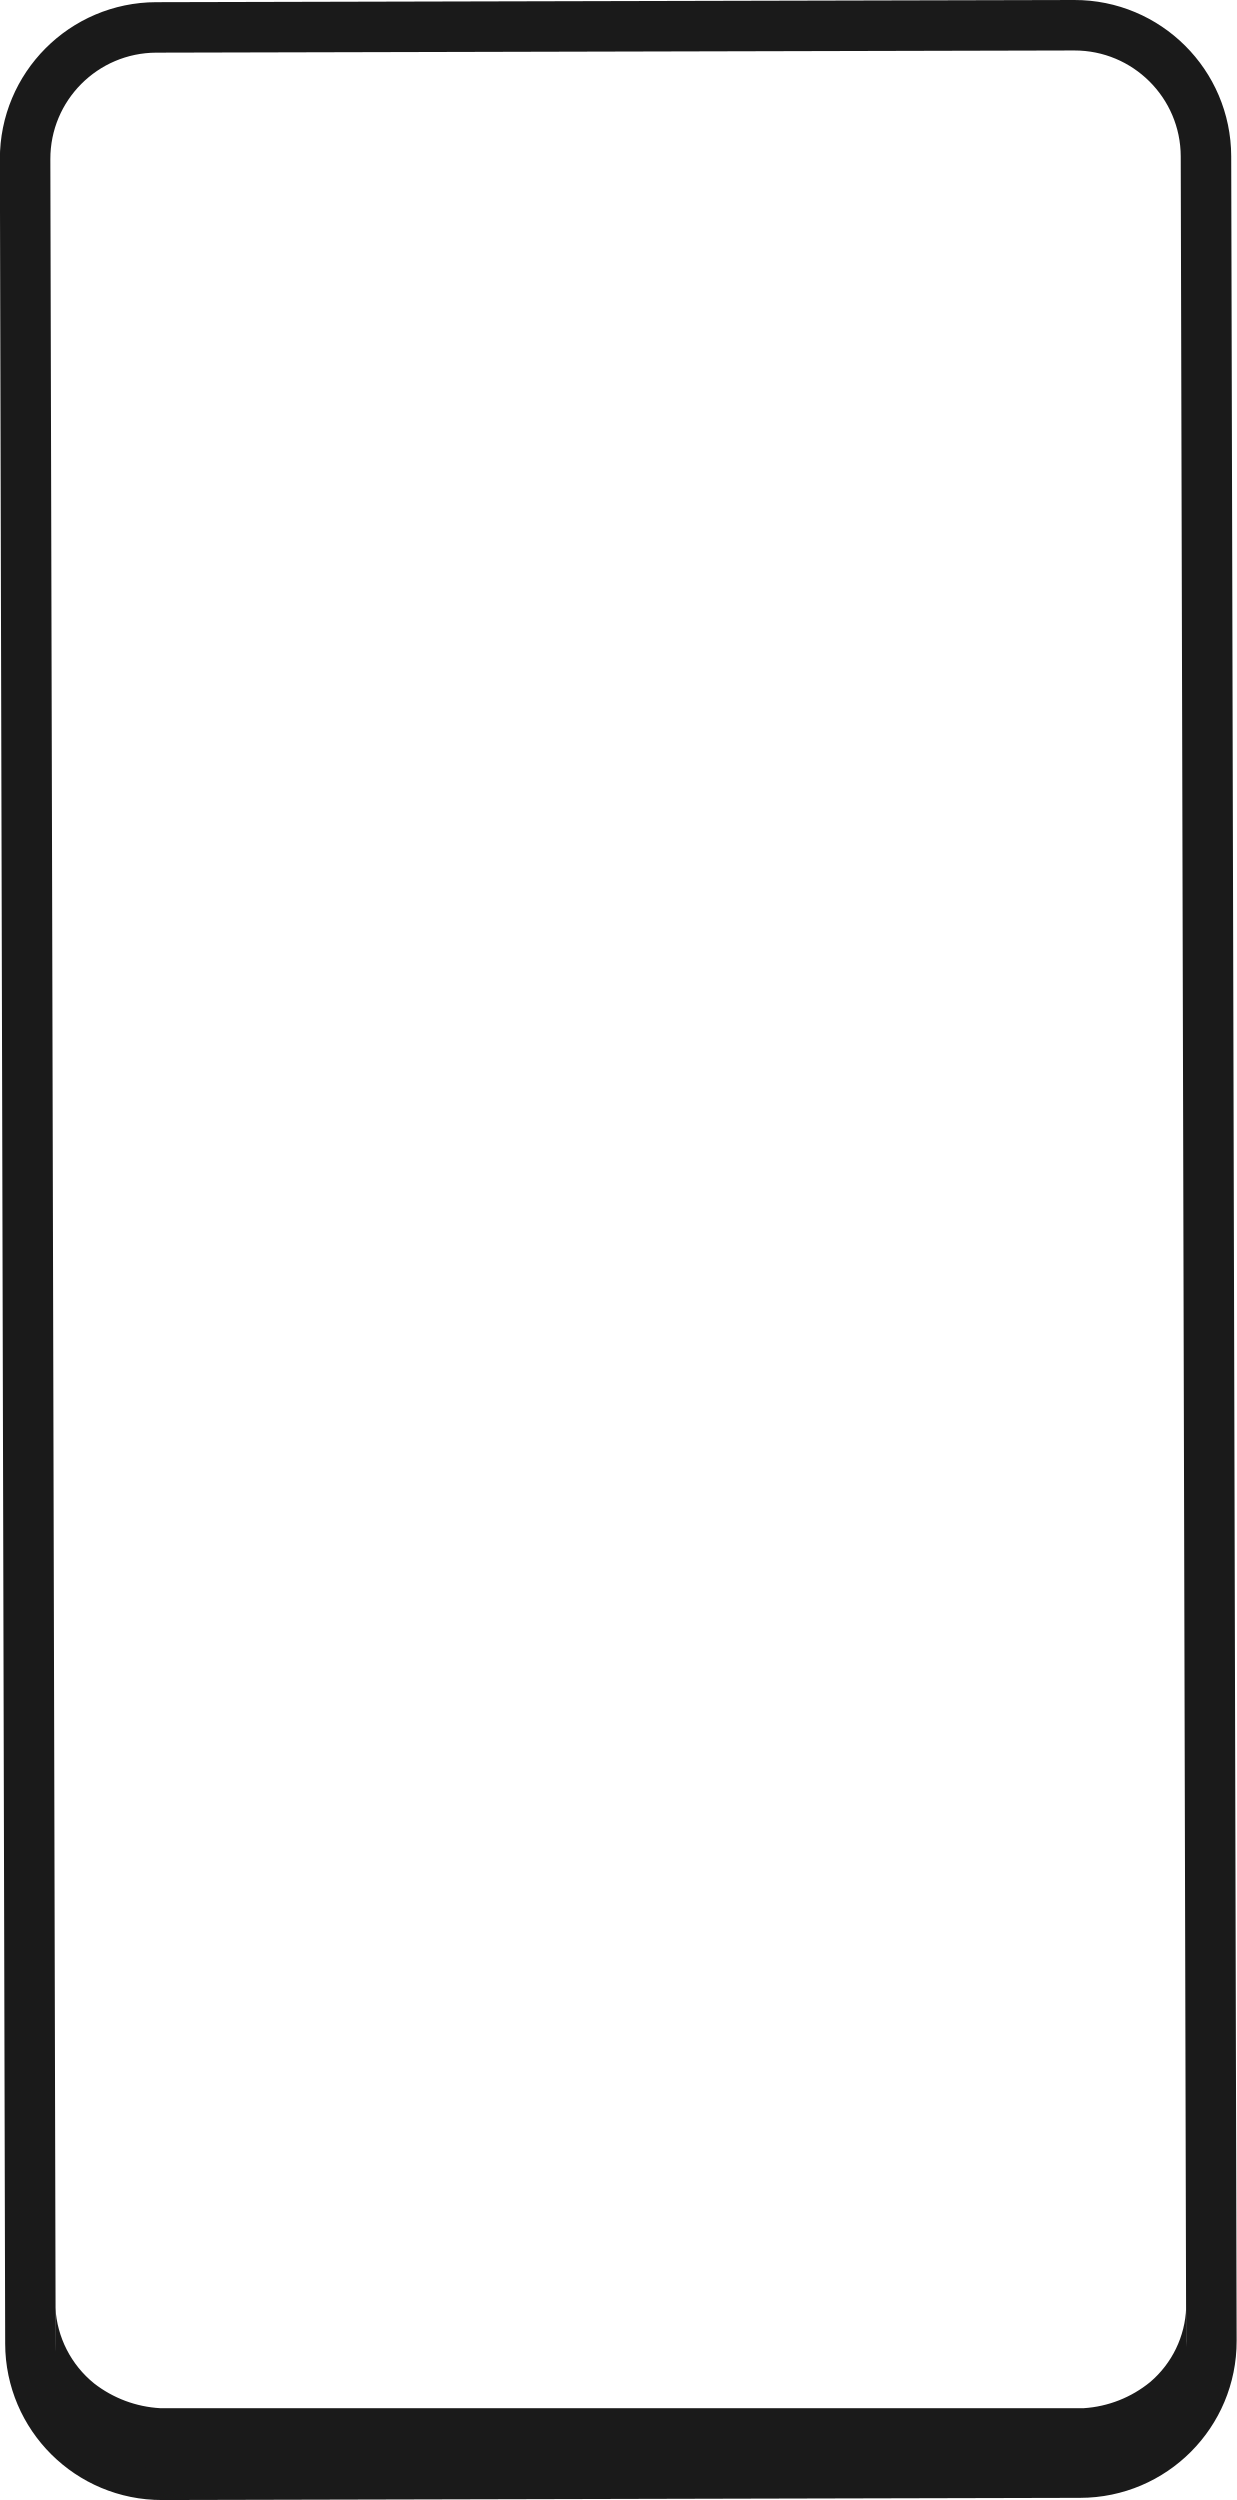
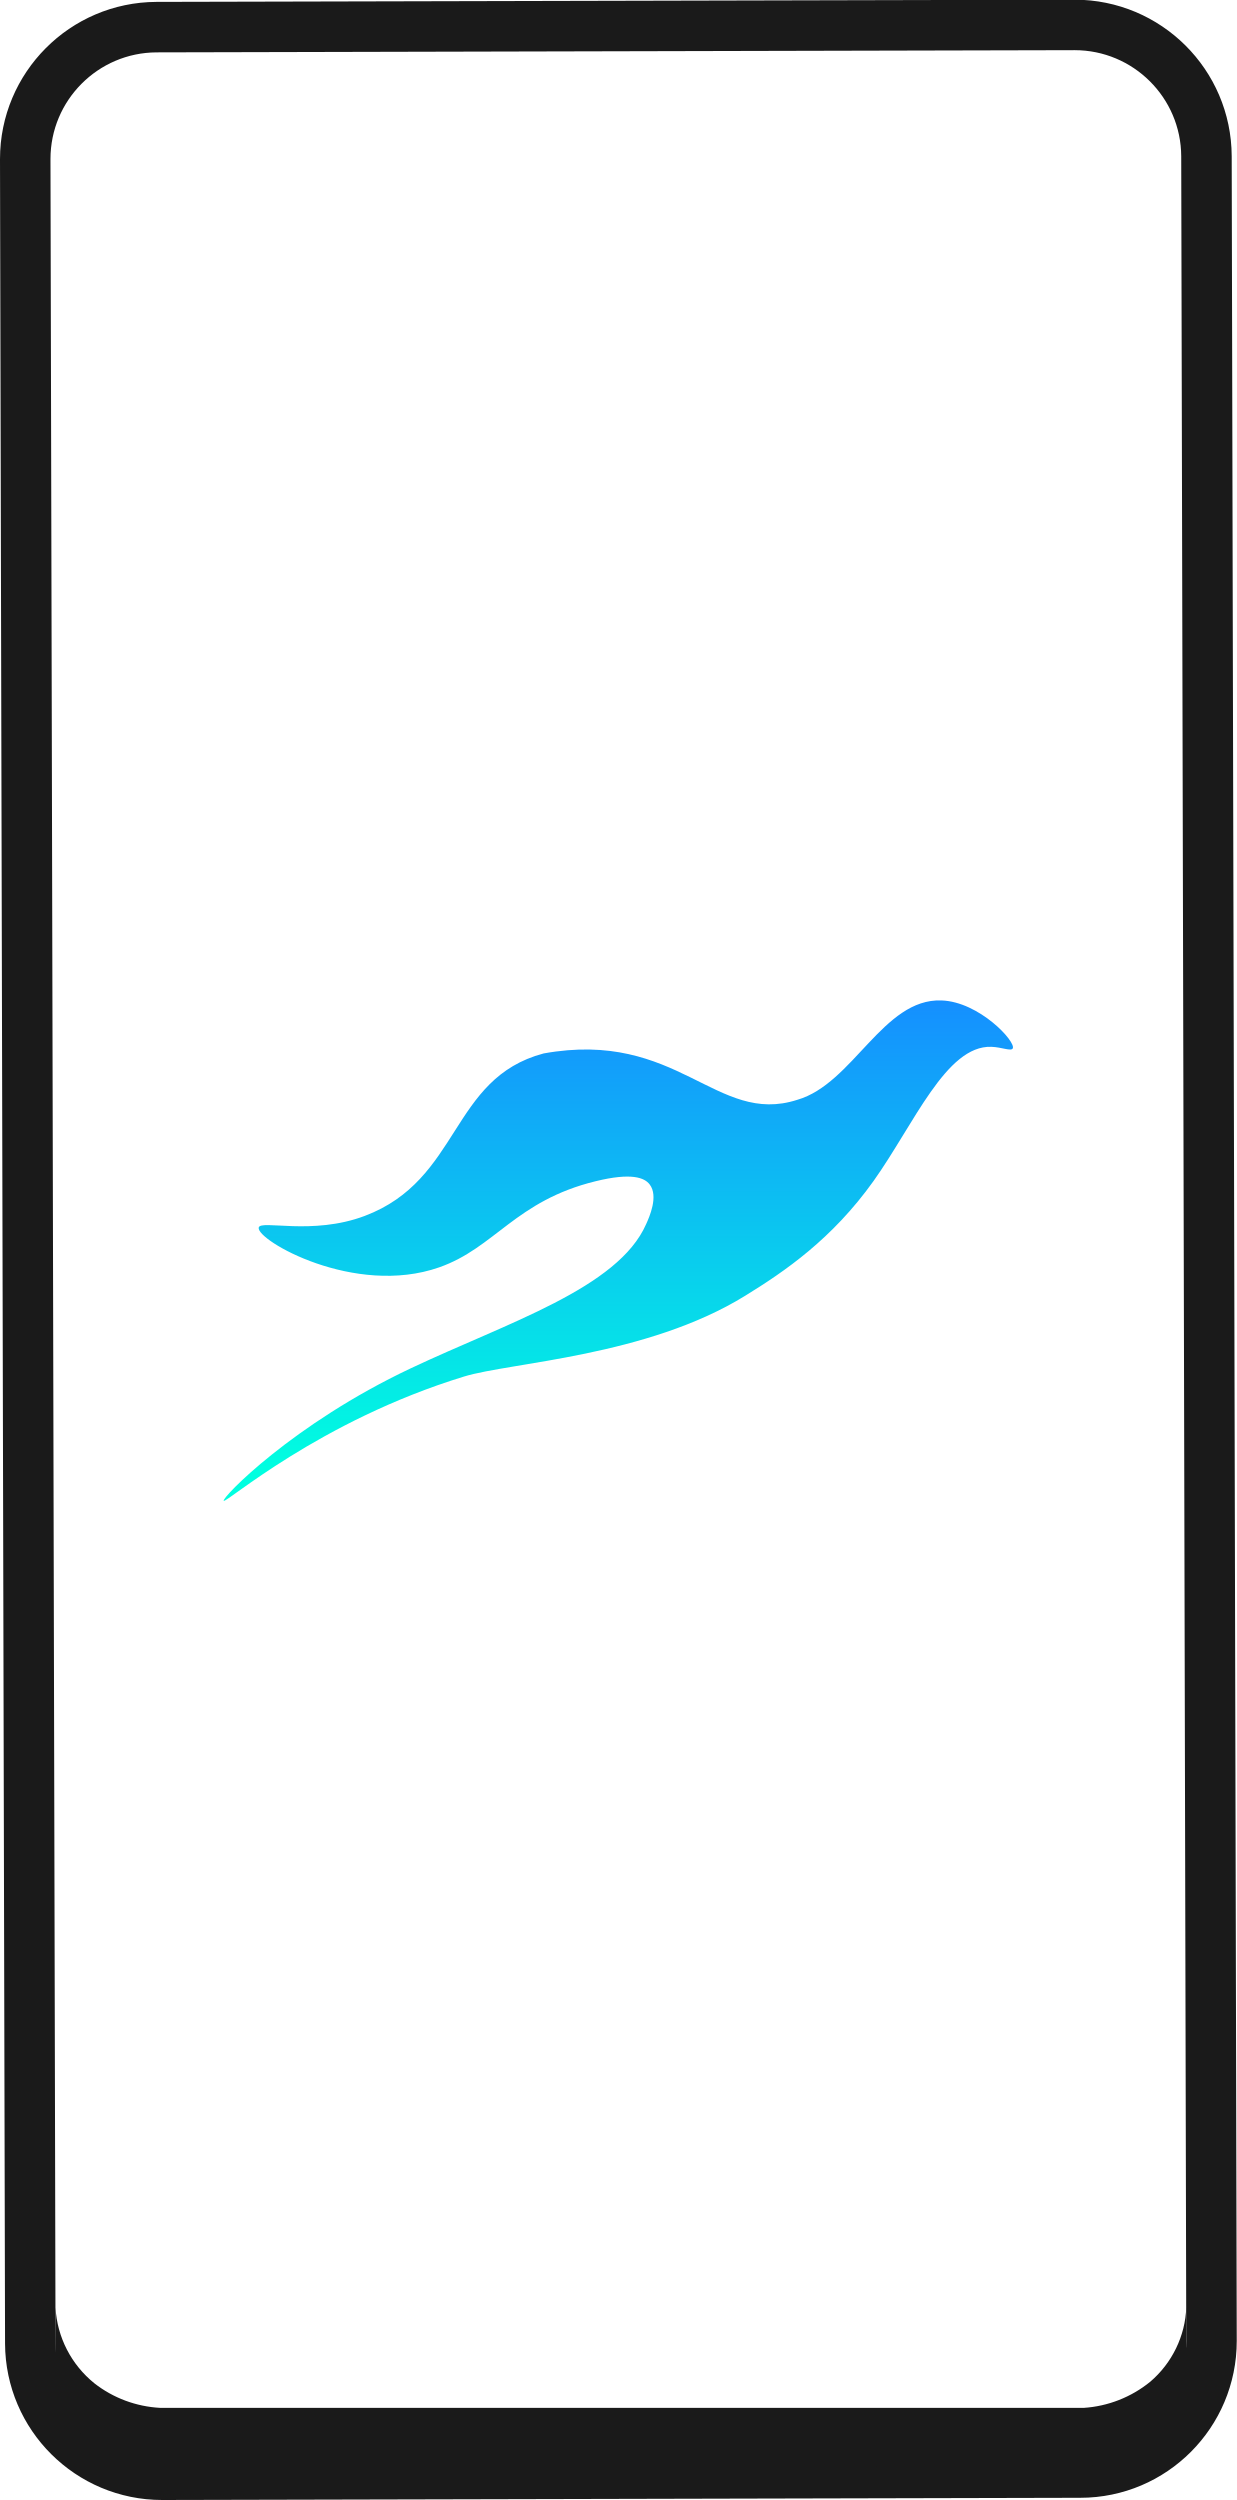
- <svg xmlns="http://www.w3.org/2000/svg" id="Layer_1" data-name="Layer 1" viewBox="0 0 391.92 792.39">
-   <defs>
-     <style>.cls-1{fill:none;stroke:#1a1a1a;stroke-miterlimit:10;stroke-width:16px;}.cls-2{fill:#1a1a1a;}</style>
-   </defs>
-   <path class="cls-1" d="M658.39,899.51l-290.95.69a41.67,41.67,0,0,1-41.76-41.57L324,166.25a41.67,41.67,0,0,1,41.57-41.76l290.95-.69a41.67,41.67,0,0,1,41.76,41.57L700,857.75A41.67,41.67,0,0,1,658.39,899.51Z" transform="translate(-316.04 -115.8)" />
-   <path class="cls-2" d="M333.61,847.24a33.18,33.18,0,0,0,12.26,24,37.52,37.52,0,0,0,20.94,7.85H659.54a37,37,0,0,0,21.06-8.29A32.5,32.5,0,0,0,692,847.24V866a30.08,30.08,0,0,1-7.85,20.58c-9.09,10-21.67,10.77-23.83,10.87L366,898.25c-2.34-.1-14.38-.81-23.62-10.18a30.71,30.71,0,0,1-8.86-20.54Q333.54,857.38,333.61,847.24Z" transform="translate(-316.04 -115.8)" />
+ <svg xmlns="http://www.w3.org/2000/svg" version="1.1" id="Layer_1" x="0px" y="0px" viewBox="0 0 391.9 792.4" style="enable-background:new 0 0 391.9 792.4;" xml:space="preserve">
+   <style type="text/css">
+ 	.st0{fill:none;stroke:#1A1A1A;stroke-width:16;stroke-miterlimit:10;}
+ 	.st1{fill:#1A1A1A;}
+ 	.st2{fill-rule:evenodd;clip-rule:evenodd;fill:url(#SVGID_1_);}
+ </style>
+   <path class="st0" d="M342.4,783.7l-291,0.7c-23,0-41.7-18.6-41.8-41.6L8,50.4c0-23,18.6-41.7,41.6-41.8l291-0.7  c23,0,41.7,18.6,41.8,41.6L384,742C384,765,365.4,783.7,342.4,783.7L342.4,783.7z" />
+   <path class="st1" d="M17.6,731.4c0.5,9.4,5,18.1,12.3,24c6,4.7,13.3,7.4,20.9,7.8h292.7c7.7-0.5,15.1-3.4,21.1-8.3  c6.9-5.9,11.1-14.5,11.4-23.6v18.8c0.1,7.6-2.7,15-7.8,20.6c-9.1,10-21.7,10.8-23.8,10.9L50,782.5c-2.3-0.1-14.4-0.8-23.6-10.2  c-5.4-5.5-8.6-12.8-8.9-20.5C17.5,745,17.5,738.2,17.6,731.4z" />
+   <linearGradient id="SVGID_1_" gradientUnits="userSpaceOnUse" x1="195.95" y1="476.94" x2="195.95" y2="318.298" gradientTransform="matrix(1 0 0 -1 0 794)">
+     <stop offset="0" style="stop-color:#158FFF" />
+     <stop offset="0.943" style="stop-color:#00FFE0" />
+   </linearGradient>
+   <path class="st2" d="M205.9,375.4c2.9,3.7-0.1,10.4-1.1,12.6c-8.9,20.3-43.9,31.2-74.6,45.7c-37.5,17.7-60,41.1-59.3,42  s30.2-25.3,76.2-39.4c14.7-4.5,57.9-6.3,89.1-25.6c12.5-7.7,27.5-17.9,40.7-36.4c12.8-18,23-43,37.3-42.5c3.3,0.1,6.3,1.5,6.8,0.5  c1.1-2.1-10.6-14.8-22.6-15.2c-18.5-0.7-28,26.4-45.7,31.5c-25.7,8.3-37.8-22.4-80.4-14.7c-29.7,7.9-26.2,40-56.7,51.5  c-16.7,6.3-33.1,1.1-33.6,3.7c-0.8,4,30.4,22,57.2,12.6c17.7-6.2,24.2-21.1,49.6-27.3C200.2,371.6,204.3,373.3,205.9,375.4z" />
</svg>
